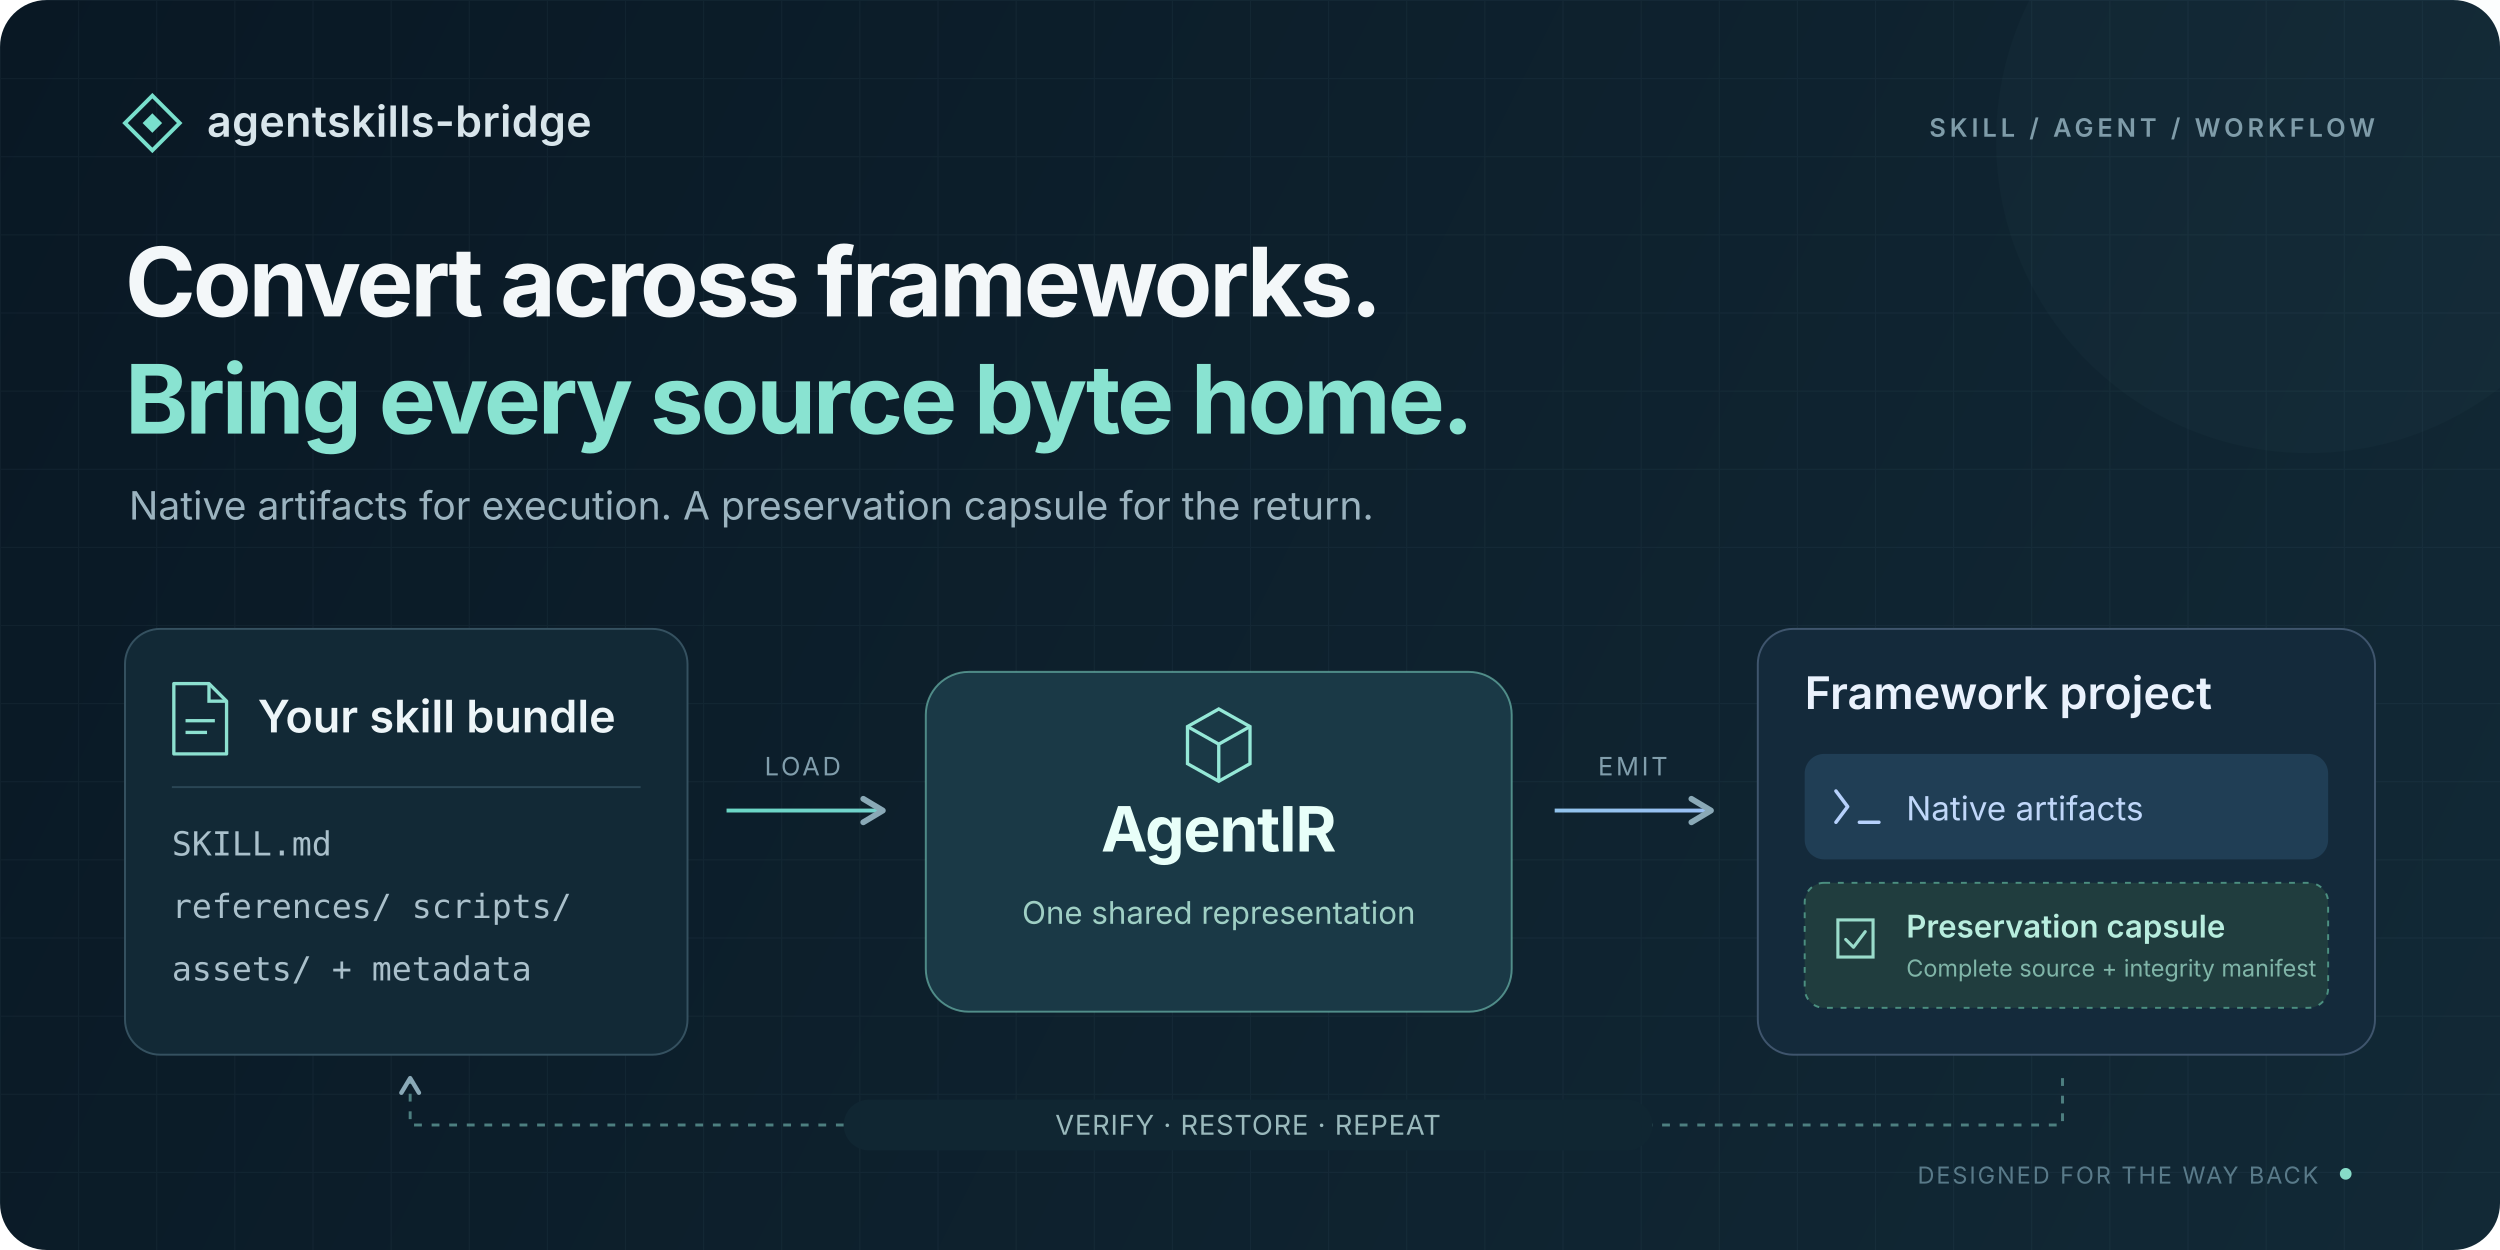
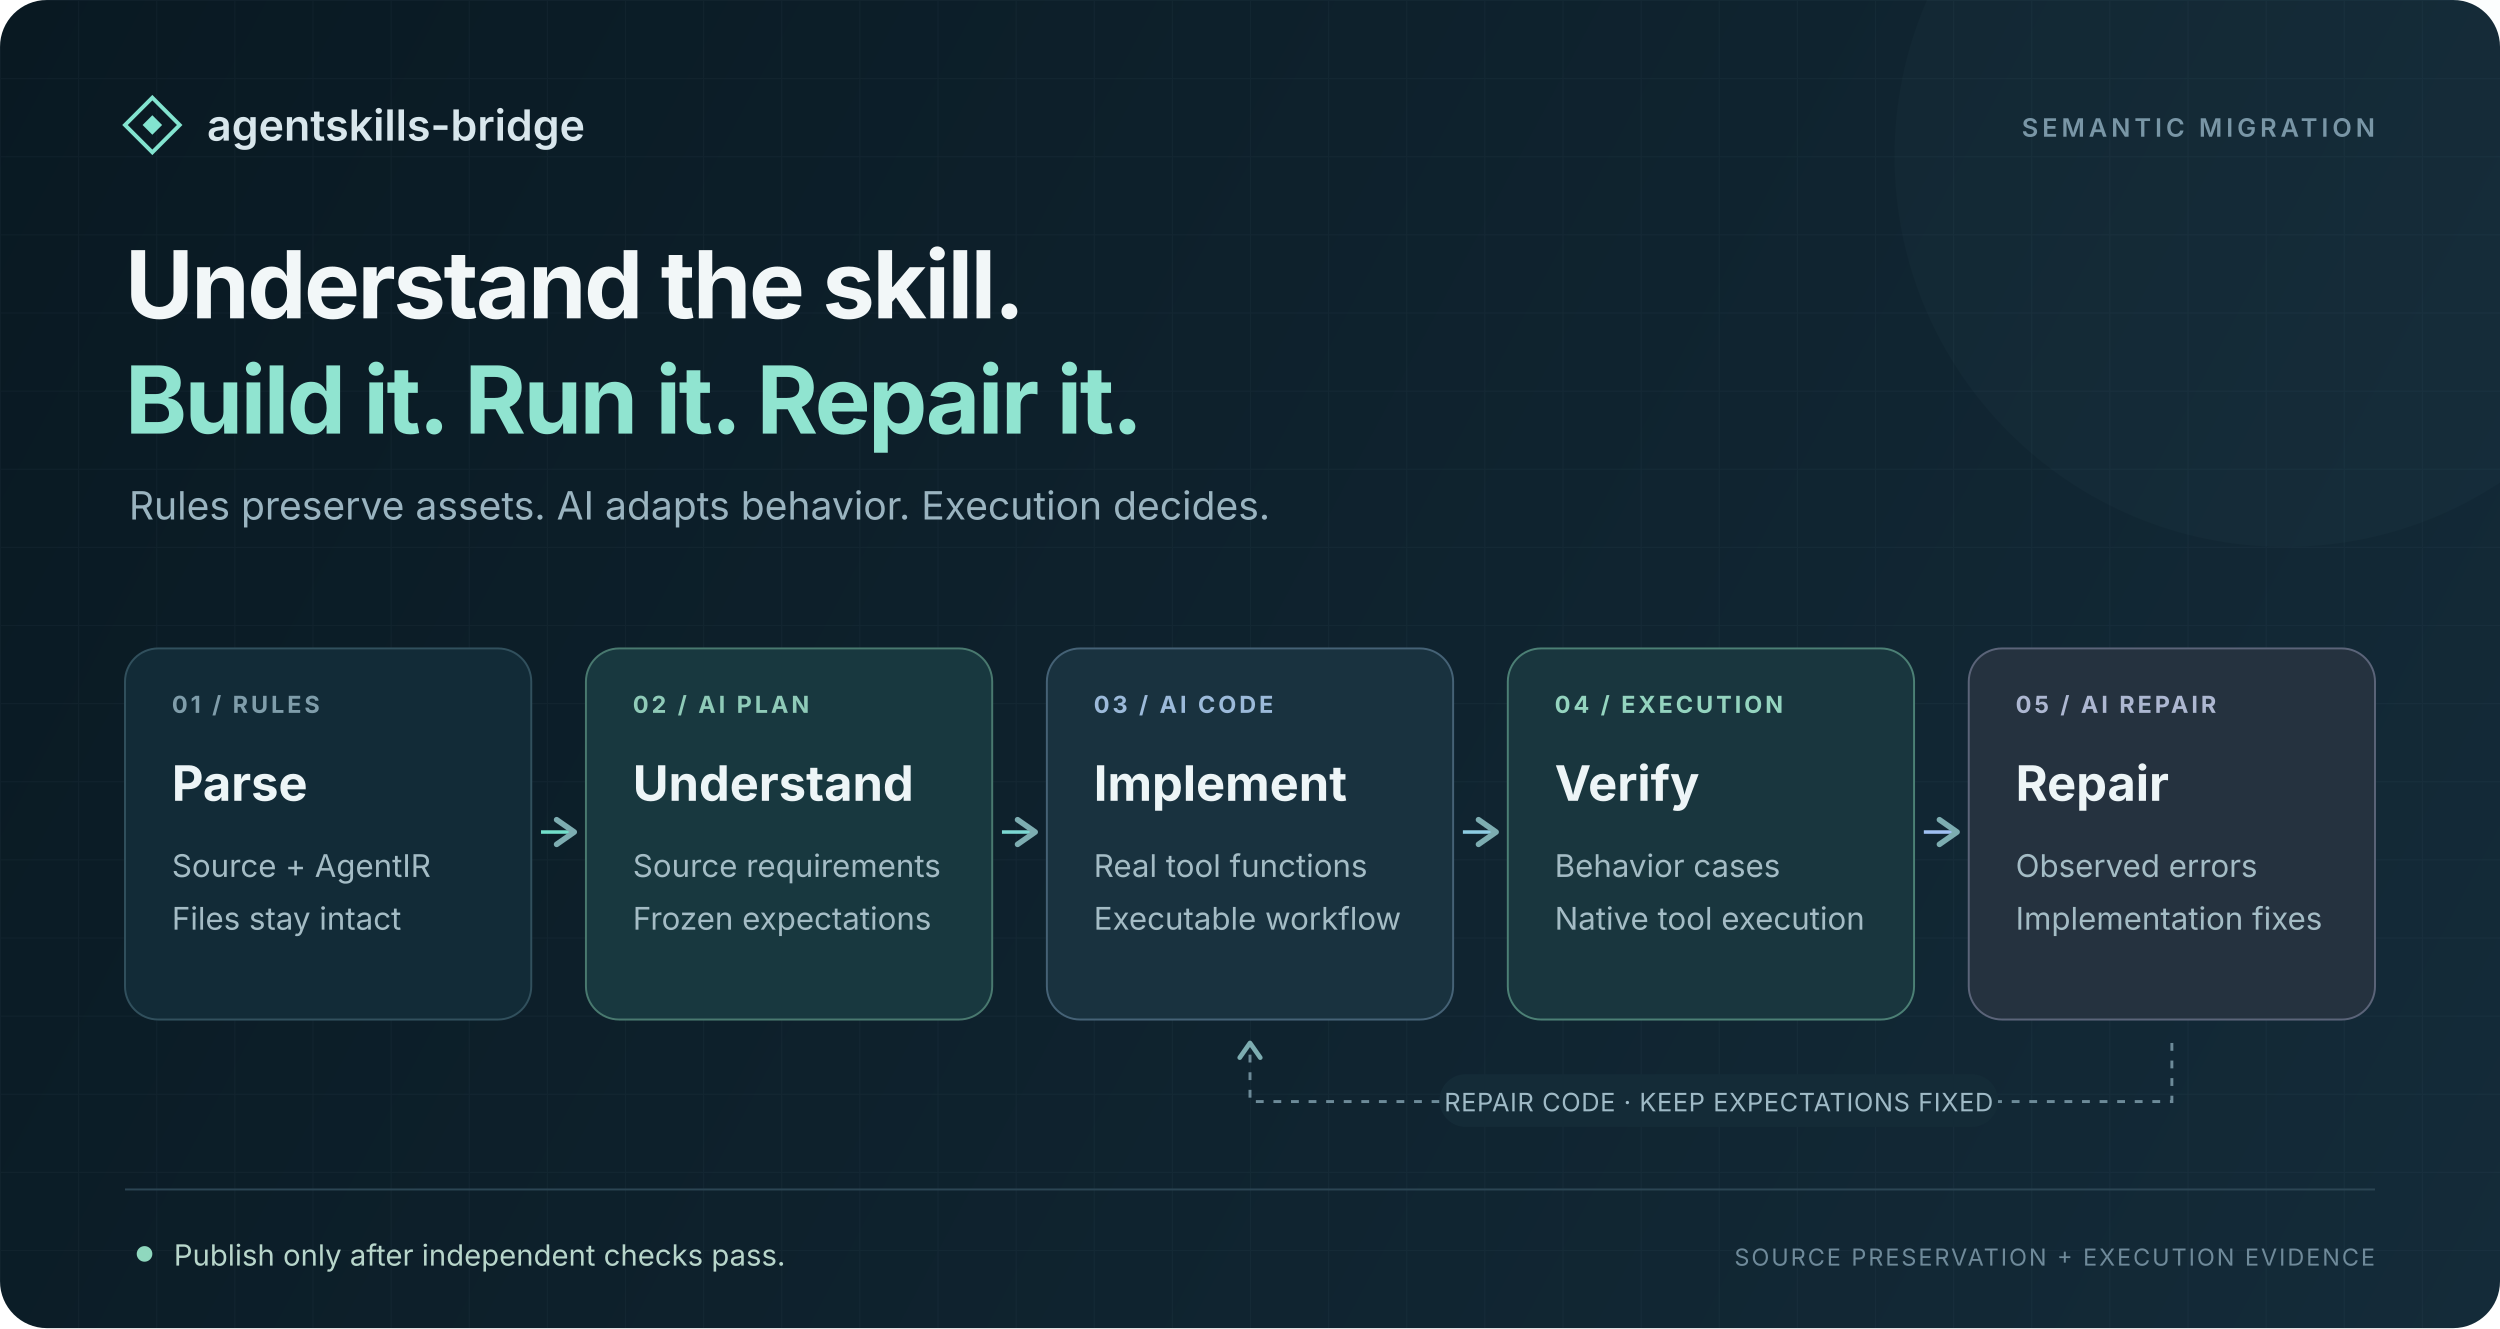
- <svg xmlns="http://www.w3.org/2000/svg" width="1280" height="640" viewBox="0 0 1280 640" fill="none" role="img" aria-labelledby="title desc">
+ <svg xmlns="http://www.w3.org/2000/svg" width="1280" height="680" viewBox="0 0 1280 680" fill="none" role="img" aria-labelledby="title desc">
  <defs>
-     <linearGradient id="bg" x1="0" y1="0" x2="1280" y2="640" gradientUnits="userSpaceOnUse">
-       <stop stop-color="#091824" />
-       <stop offset="1" stop-color="#122936" />
+     <linearGradient id="bg" x1="0" y1="0" x2="1280" y2="680" gradientUnits="userSpaceOnUse">
+       <stop stop-color="#091922" />
+       <stop offset="1" stop-color="#142B39" />
    </linearGradient>
-     <linearGradient id="line" x1="360" y1="0" x2="930" y2="0" gradientUnits="userSpaceOnUse">
-       <stop stop-color="#6AD7C4" />
-       <stop offset="1" stop-color="#9EBDF9" />
+     <linearGradient id="accent" x1="390" y1="0" x2="1050" y2="0" gradientUnits="userSpaceOnUse">
+       <stop stop-color="#72DFCA" />
+       <stop offset="1" stop-color="#A4BDF6" />
    </linearGradient>
    <pattern id="grid" width="40" height="40" patternUnits="userSpaceOnUse">
-       <path d="M40 0H0V40" stroke="#99BDCC" stroke-opacity=".05" />
+       <path d="M40 0H0V40" stroke="#A7C7D1" stroke-opacity=".04" />
    </pattern>
-     <marker id="arrow" markerWidth="8" markerHeight="8" refX="6" refY="4" orient="auto">
-       <path d="m1 1 5 3-5 3" fill="none" stroke="#8AA9B7" stroke-width="1.5" stroke-linecap="round" stroke-linejoin="round" />
+     <marker id="arrow" markerWidth="9" markerHeight="9" refX="7" refY="4.5" orient="auto">
+       <path d="m2 1 5 3.5L2 8" stroke="#7DADB1" stroke-width="1.6" stroke-linecap="round" stroke-linejoin="round" />
    </marker>
  </defs>
-   <rect width="1280" height="640" rx="24" fill="url(#bg)" />
-   <rect width="1280" height="640" rx="24" fill="url(#grid)" />
-   <circle cx="1182" cy="72" r="160" fill="#75D4C4" opacity=".025" />
+   <rect width="1280" height="680" rx="24" fill="url(#bg)" />
+   <rect width="1280" height="680" rx="24" fill="url(#grid)" />
+   <circle cx="1170" cy="80" r="200" fill="#86CFC6" opacity=".025" />
  <g font-family="Inter, ui-sans-serif, -apple-system, BlinkMacSystemFont, 'Segoe UI', sans-serif">
-     <g transform="translate(64 48)">
-       <path d="m0 15 14-14 14 14-14 14Z" stroke="#79E0CD" stroke-width="2" />
-       <path d="m9 15 5-5 5 5-5 5Z" fill="#79E0CD" />
-       <text x="42" y="22" fill="#D8E5EB" font-size="22" font-weight="600" letter-spacing=".2">agentskills-bridge</text>
+     <path d="m64 64 14-14 14 14-14 14Z" stroke="#83E4D0" stroke-width="2" />
+     <path d="m73 64 5-5 5 5-5 5Z" fill="#83E4D0" />
+     <text x="106" y="72" fill="#D8E6EC" font-size="22" font-weight="600">agentskills-bridge</text>
+     <text x="1216" y="70" text-anchor="end" fill="#7996A6" font-size="13" font-weight="600" letter-spacing="2">SEMANTIC MIGRATION</text>
+     <text x="64" y="163" fill="#F2F7F8" font-size="48" font-weight="650" letter-spacing="-1.2">Understand the skill.</text>
+     <text x="64" y="222" fill="#90E4D0" font-size="48" font-weight="650" letter-spacing="-1.2">Build it. Run it. Repair it.</text>
+     <text x="66" y="266" fill="#9AB4C0" font-size="20">Rules preserve assets. AI adapts behavior. Execution decides.</text>
+     <g stroke="#31505D" fill="#122B37">
+       <rect x="64" y="332" width="208" height="190" rx="17" />
+       <rect x="300" y="332" width="208" height="190" rx="17" fill="#18383F" stroke="#49796F" />
+       <rect x="536" y="332" width="208" height="190" rx="17" fill="#19323F" stroke="#456276" />
+       <rect x="772" y="332" width="208" height="190" rx="17" fill="#19363E" stroke="#4C8075" />
+       <rect x="1008" y="332" width="208" height="190" rx="17" fill="#25323F" stroke="#5B6479" />
    </g>
-     <text x="1216" y="70" text-anchor="end" fill="#7F9CA9" font-size="13" font-weight="600" letter-spacing="2">SKILL  /  AGENT  /  WORKFLOW</text>
-     <text x="64" y="162" fill="#F3F7F9" font-size="49" font-weight="650" letter-spacing="-1.5">Convert across frameworks.</text>
-     <text x="64" y="222" fill="#89E3D1" font-size="49" font-weight="650" letter-spacing="-1.5">Bring every source byte home.</text>
-     <text x="66" y="266" fill="#9BB3BF" font-size="20">Native artifacts for execution. A preservation capsule for the return.</text>
-     <rect x="64" y="322" width="288" height="218" rx="18" fill="#122936" stroke="#355160" />
-     <path d="M89 350h18l9 9v27H89Z" stroke="#8CE0D0" stroke-width="1.7" stroke-linejoin="round" />
-     <path d="M107 350v9h9M95 369h15M95 375h11" stroke="#8CE0D0" stroke-width="1.7" />
-     <text x="132" y="375" fill="#EDF5F8" font-size="23" font-weight="600">Your skill bundle</text>
-     <path d="M88 403h240" stroke="#2A4655" />
-     <g fill="#AAC0CB" font-size="17" font-family="ui-monospace, SFMono-Regular, Consolas, monospace">
-       <text x="88" y="438">SKILL.md</text>
-       <text x="88" y="470">references/  scripts/</text>
-       <text x="88" y="502">assets/  + metadata</text>
+     <g stroke="url(#accent)" stroke-width="1.8" marker-end="url(#arrow)">
+       <path d="M277 426h17" />
+       <path d="M513 426h17" />
+       <path d="M749 426h17" />
+       <path d="M985 426h17" />
    </g>
-     <path d="M372 415h80" stroke="url(#line)" stroke-width="2" marker-end="url(#arrow)" />
-     <text x="411" y="397" text-anchor="middle" fill="#819EAC" font-size="13" letter-spacing="1.4">LOAD</text>
-     <rect x="474" y="344" width="300" height="174" rx="22" fill="#1A3946" stroke="#78CCBD" stroke-opacity=".6" />
-     <path d="m608 372 16-9 16 9v19l-16 9-16-9Z" stroke="#95E8D7" stroke-width="1.7" />
-     <path d="m608 372 16 9 16-9m-16 9v19" stroke="#95E8D7" stroke-width="1.7" />
-     <text x="624" y="436" text-anchor="middle" fill="#E8FFF9" font-size="32" font-weight="650" letter-spacing="-.6">AgentIR</text>
-     <text x="624" y="473" text-anchor="middle" fill="#9FCFC4" font-size="16">One shared representation</text>
-     <path d="M796 415h80" stroke="url(#line)" stroke-width="2" marker-end="url(#arrow)" />
-     <text x="836" y="397" text-anchor="middle" fill="#819EAC" font-size="13" letter-spacing="1.4">EMIT</text>
-     <rect x="900" y="322" width="316" height="218" rx="18" fill="#142A3B" stroke="#3F556D" />
-     <text x="924" y="363" fill="#EAF2FD" font-size="23" font-weight="600">Framework project</text>
-     <rect x="924" y="386" width="268" height="54" rx="10" fill="#203E55" />
-     <path d="m940 405 6 8-6 8m12 0h10" stroke="#B6D1FC" stroke-width="1.8" stroke-linecap="round" stroke-linejoin="round" />
-     <text x="976" y="420" fill="#C0D7F9" font-size="17">Native artifacts</text>
-     <rect x="924" y="452" width="268" height="64" rx="10" fill="#203D3E" stroke="#4B8F80" stroke-dasharray="3 4" />
-     <path d="M941 471h18v19h-18Z" stroke="#9ADCCB" stroke-width="1.6" />
-     <path d="m945 481 4 4 6-8" stroke="#9ADCCB" stroke-width="1.6" stroke-linecap="round" stroke-linejoin="round" />
-     <text x="976" y="480" fill="#B8EDDE" font-size="16" font-weight="600">Preservation capsule</text>
-     <text x="976" y="500" fill="#80B5A8" font-size="12">Complete source + integrity manifest</text>
-     <path d="M1056 552v24H210v-24" stroke="#4D7F80" stroke-width="1.5" stroke-dasharray="4 5" marker-end="url(#arrow)" />
-     <rect x="432" y="563" width="414" height="26" rx="13" fill="#102632" />
-     <text x="639" y="581" text-anchor="middle" fill="#9AB9BC" font-size="14" letter-spacing=".4">VERIFY  ·  RESTORE  ·  REPEAT</text>
-     <circle cx="1201" cy="601" r="3" fill="#87DCC8" />
-     <text x="1187" y="606" text-anchor="end" fill="#597A89" font-size="12" letter-spacing="1">DESIGNED FOR THE WAY BACK</text>
+     <g font-size="12" font-weight="650" letter-spacing="1.5">
+       <text x="88" y="365" fill="#7F9DAA">01 / RULES</text>
+       <text x="324" y="365" fill="#8FCBB8">02 / AI PLAN</text>
+       <text x="560" y="365" fill="#9CBADA">03 / AI CODE</text>
+       <text x="796" y="365" fill="#94D4BF">04 / EXECUTION</text>
+       <text x="1032" y="365" fill="#ADB7D1">05 / AI REPAIR</text>
+     </g>
+     <g font-size="25" font-weight="650" fill="#EDF5F7">
+       <text x="88" y="410">Parse</text>
+       <text x="324" y="410">Understand</text>
+       <text x="560" y="410">Implement</text>
+       <text x="796" y="410">Verify</text>
+       <text x="1032" y="410">Repair</text>
+     </g>
+     <g font-size="16" fill="#A4BCC5">
+       <text x="88" y="449">Source + AgentIR</text>
+       <text x="88" y="476">Files stay intact</text>
+       <text x="324" y="449">Source requirements</text>
+       <text x="324" y="476">Frozen expectations</text>
+       <text x="560" y="449">Real tool functions</text>
+       <text x="560" y="476">Executable workflow</text>
+       <text x="796" y="449">Behavior cases</text>
+       <text x="796" y="476">Native tool execution</text>
+       <text x="1032" y="449">Observed errors</text>
+       <text x="1032" y="476">Implementation fixes</text>
+     </g>
+     <path d="M1112 534v30H640v-30" stroke="#6D8B99" stroke-width="1.5" stroke-dasharray="4 5" marker-end="url(#arrow)" />
+     <rect x="737" y="550" width="286" height="27" rx="13.5" fill="#142B37" />
+     <text x="880" y="569" text-anchor="middle" fill="#9FBAC6" font-size="13" letter-spacing=".3">REPAIR CODE · KEEP EXPECTATIONS FIXED</text>
+     <path d="M64 609h1152" stroke="#2B4553" />
+     <circle cx="74" cy="642" r="4" fill="#8FD8BE" />
+     <text x="89" y="648" fill="#B8D6CB" font-size="15">Publish only after independent checks pass.</text>
+     <text x="1216" y="648" text-anchor="end" fill="#6F8A9A" font-size="12" letter-spacing="1">SOURCE PRESERVATION + EXECUTION EVIDENCE</text>
  </g>
</svg>
